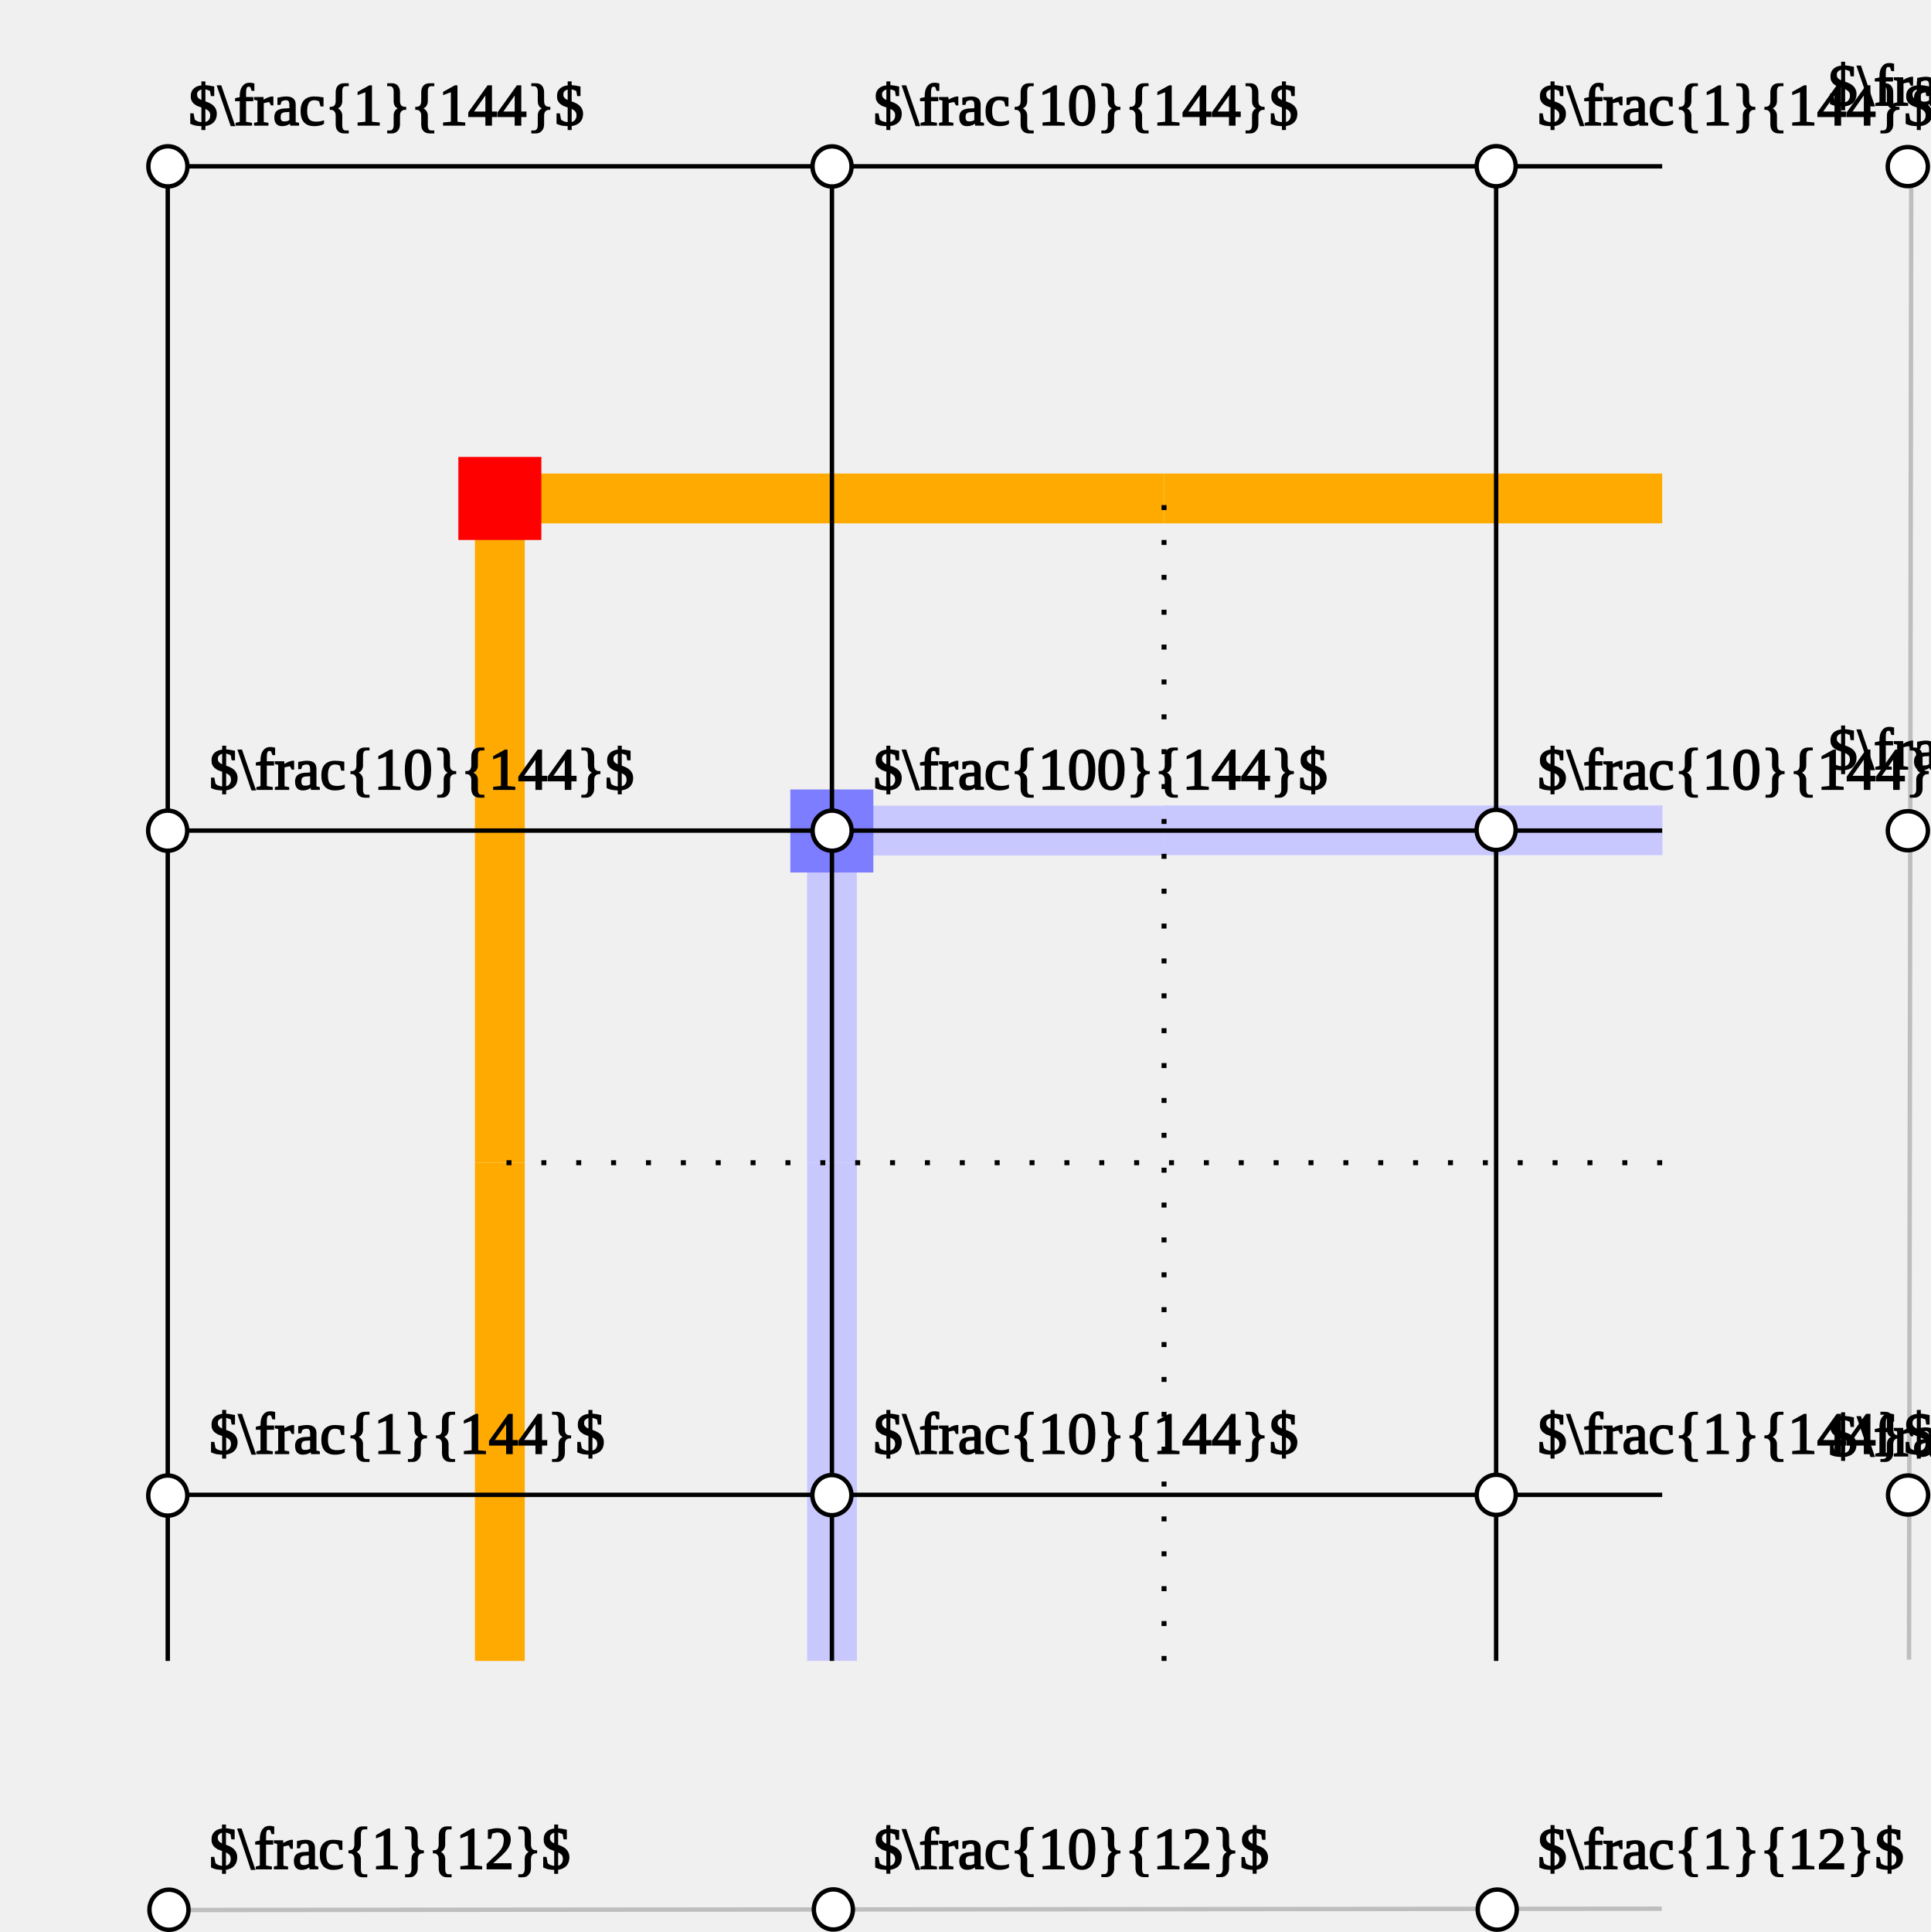
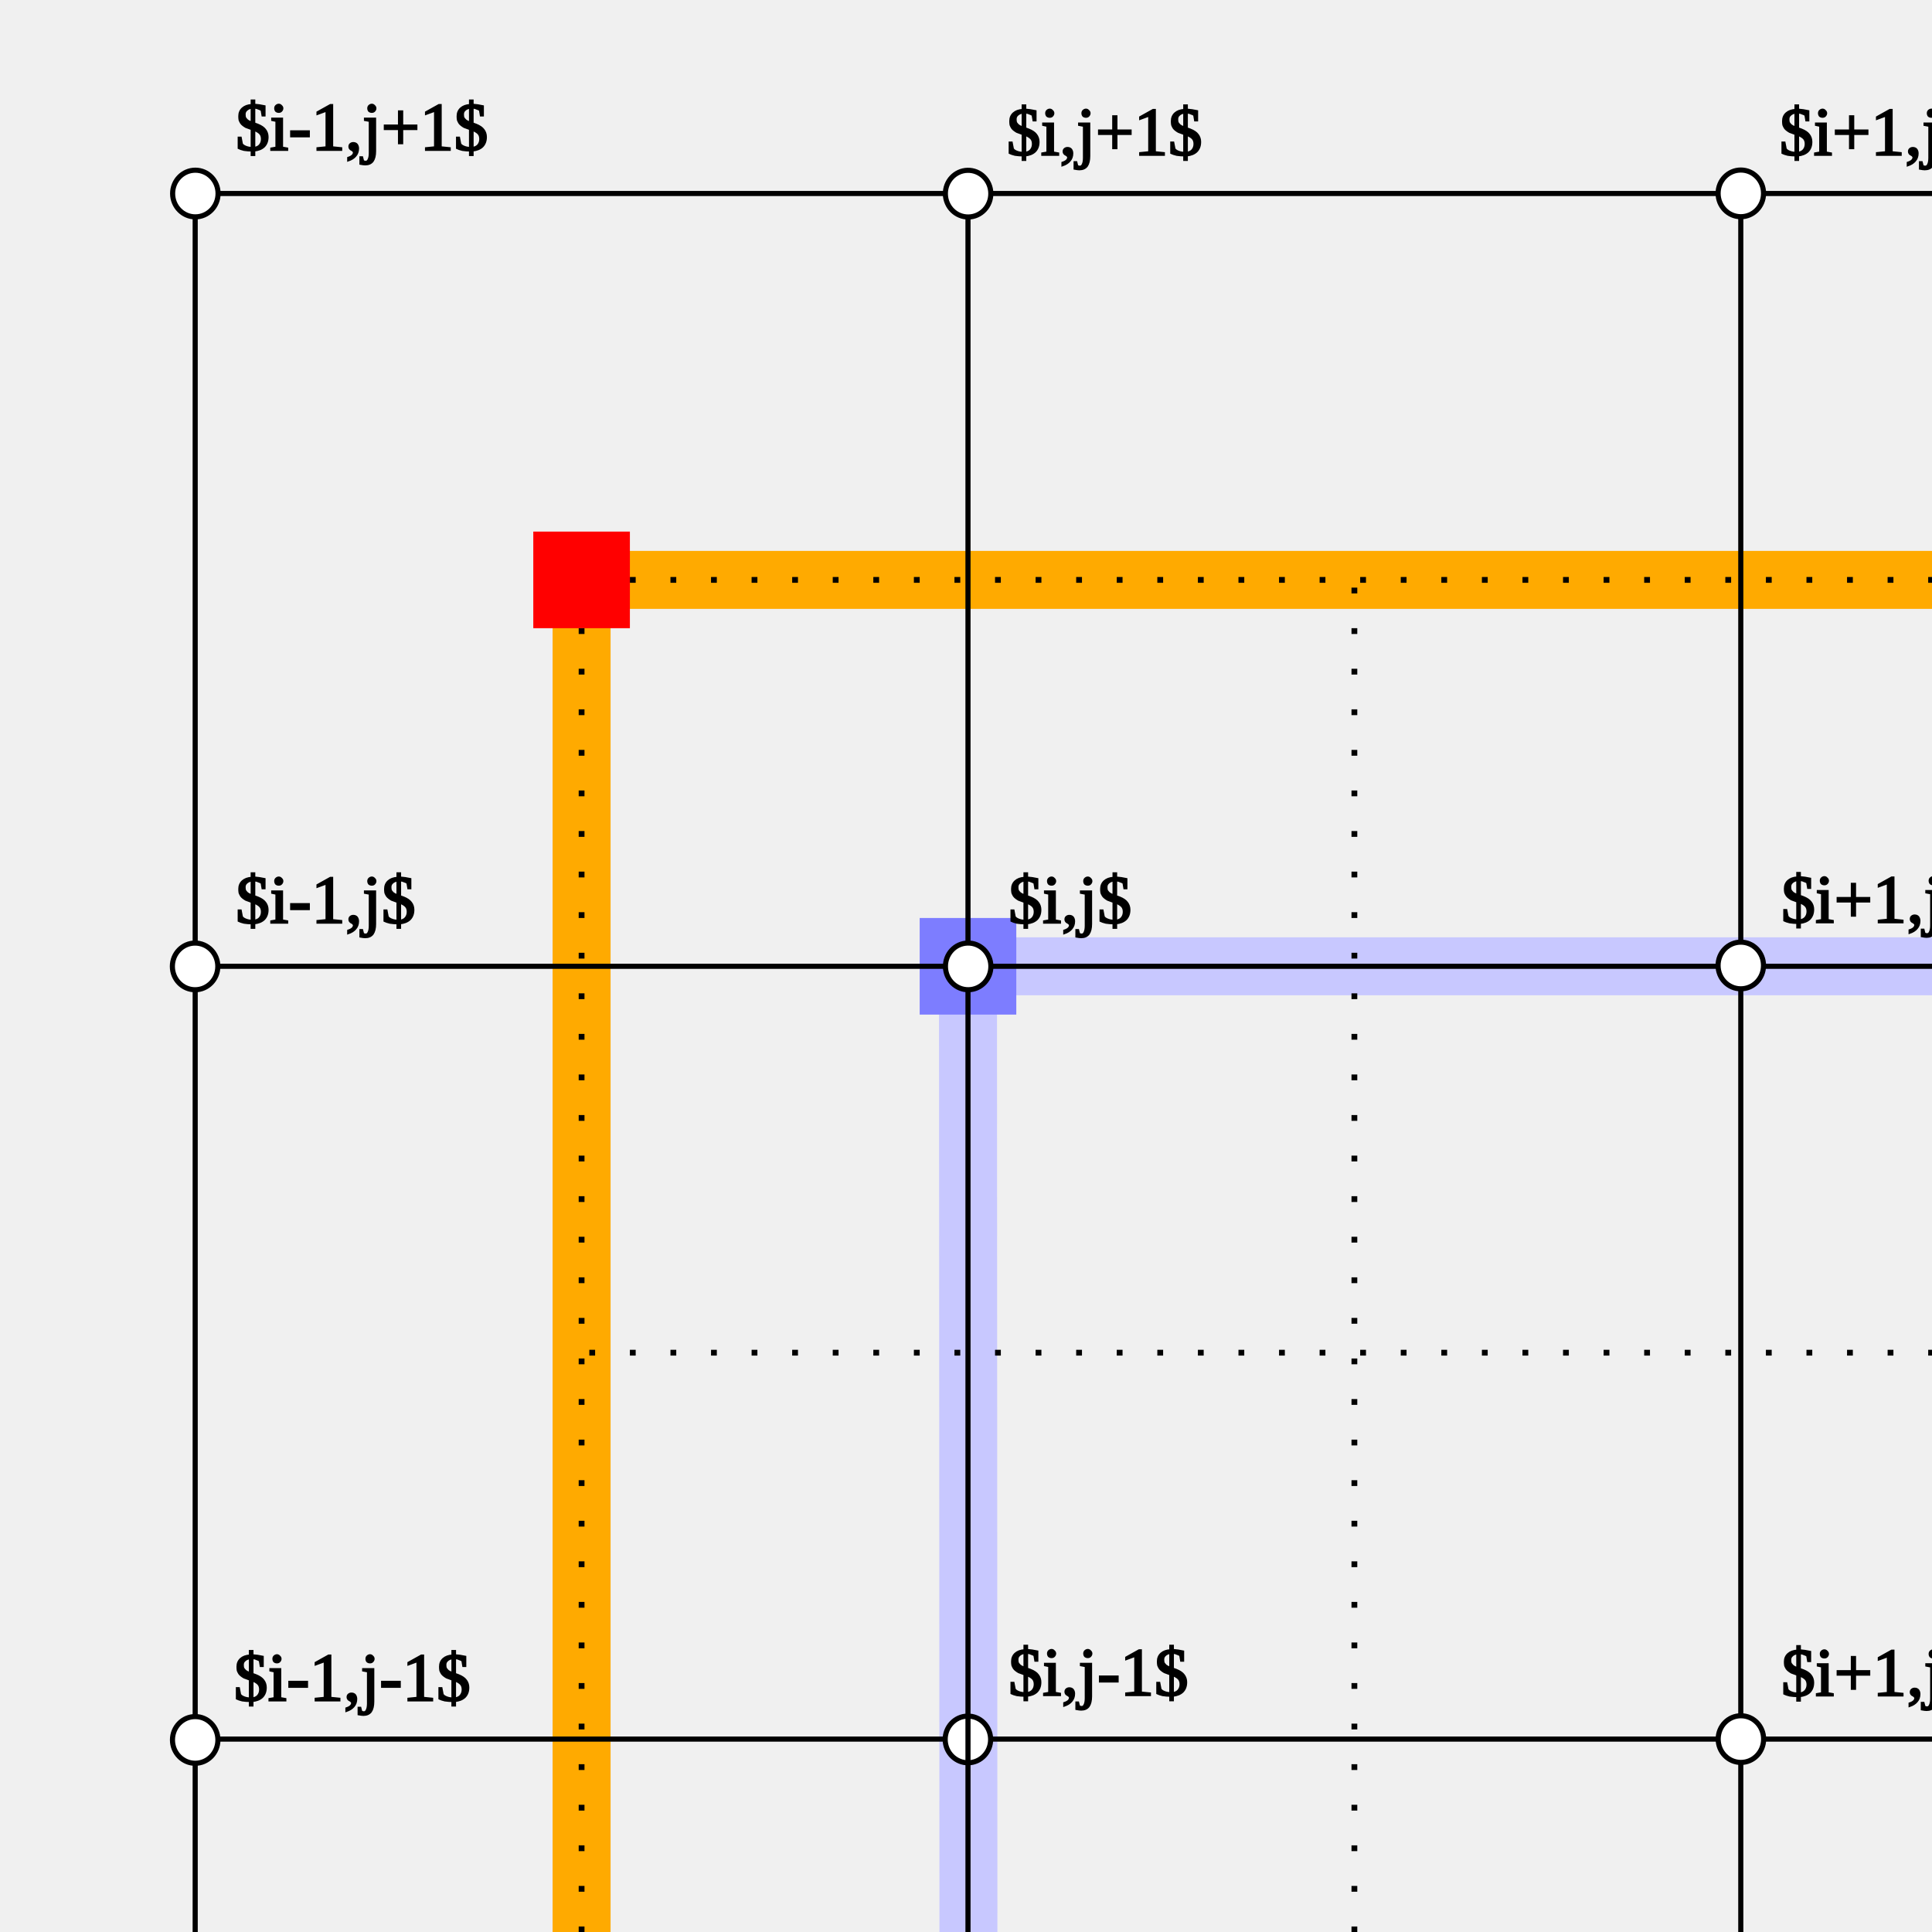
- <svg xmlns="http://www.w3.org/2000/svg" width="116.252mm" height="116.339mm" viewBox="0 0 116.252 116.339" version="1.1" id="svg5">
+ <svg xmlns="http://www.w3.org/2000/svg" width="100mm" height="100mm" viewBox="0 0 100 100" version="1.1" id="svg5">
  <defs id="defs2" />
-   <path style="fill:none;stroke:#ffaa00;stroke-width:3;stroke-opacity:1;fill-opacity:1" d="M 100.103,30.015 H 70.103" id="path953" />
-   <path style="fill:none;fill-opacity:1;stroke:#c8c8ff;stroke-width:3;stroke-opacity:1" d="m 100.12,49.998 h -30" id="path953-9" />
-   <path style="fill:#ffffff;fill-opacity:1;stroke:#000000;stroke-width:0.265;stroke-opacity:1" d="m 90.103,100.015 0,-90" id="path2115" />
-   <path style="fill:#ffffff;fill-opacity:1;stroke:#000000;stroke-width:0.265;stroke-opacity:1" d="m 10.103,10.015 0,90" id="path2111" />
-   <path style="fill:#ffc98a;fill-opacity:1;stroke:#ffaa00;stroke-width:3;stroke-opacity:1" d="M 30.103,30.015 H 70.103" id="path951" />
-   <path style="fill:#726e6a;fill-opacity:1;stroke:#c8c8ff;stroke-width:3;stroke-dasharray:none;stroke-opacity:1" d="M 50.106,70.013 V 100.013" id="path12988-3" />
-   <path style="fill:#726e6a;fill-opacity:1;stroke:#c8c8ff;stroke-width:3;stroke-dasharray:none;stroke-opacity:1" d="M 50.103,48.511 V 70.015" id="path12988-3-3" />
-   <path style="fill:none;fill-opacity:1;stroke:#c8c8ff;stroke-width:3;stroke-dasharray:none;stroke-opacity:1" d="M 70.126,50.015 H 48.666" id="path953-9-8" />
-   <rect style="fill:#7d7dff;fill-opacity:1;stroke:none;stroke-width:0;stroke-dasharray:none;stroke-opacity:1" id="rect2826-0" width="5" height="5" x="47.596" y="47.539" />
-   <path style="fill:#ffffff;fill-opacity:1;stroke:#000000;stroke-width:0.265;stroke-opacity:1" d="m 50.103,10.015 0,90" id="path2113" />
-   <path style="fill:none;stroke:#000000;stroke-width:0.265;stroke-opacity:1" d="m 10.103,10.015 90,0" id="path869" />
-   <ellipse style="fill:#ffffff;fill-opacity:1;stroke:#000000;stroke-width:0.265;stroke-opacity:1" id="path923-4" cx="49.893" cy="11.046" rx="1.176" ry="1.208" transform="rotate(-1.172391)" />
+   <path style="fill:#ffc98a;fill-opacity:1;stroke:#ffaa00;stroke-width:3;stroke-opacity:1" d="M 30.103,100.015 V 30.015" id="path951-8" />
+   <path style="fill:none;fill-opacity:1;stroke:#c8c8ff;stroke-width:3;stroke-dasharray:none;stroke-opacity:1" d="m 50.103,50.015 0.023,50.016" id="path12986-2-1" />
+   <path style="fill:none;fill-opacity:1;stroke:#c8c8ff;stroke-width:3;stroke-dasharray:none;stroke-opacity:1" d="M 50.103,50.015 H 100.103" id="path12986-2-1-9" />
+   <rect style="fill:#7d7dff;fill-opacity:1;stroke:none;stroke-width:0;stroke-dasharray:none;stroke-opacity:1" id="rect2826-0" width="5" height="5" x="47.603" y="47.515" />
+   <path style="fill:#ffc98a;fill-opacity:1;stroke:#ffaa00;stroke-width:3;stroke-opacity:1" d="M 30.103,30.015 H 100.103" id="path951" />
+   <path style="fill:#ffffff;fill-opacity:1;stroke:#000000;stroke-width:0.265;stroke-opacity:1" d="m 90.103,100.015 2e-6,-90" id="path2115" />
+   <path style="fill:#ffffff;fill-opacity:1;stroke:#000000;stroke-width:0.265;stroke-opacity:1" d="m 10.103,10.015 -2e-6,90" id="path2111" />
+   <path style="fill:none;stroke:#000000;stroke-width:0.265;stroke-opacity:1" d="M 10.103,10.015 H 100.103" id="path869" />
  <ellipse style="fill:#ffffff;fill-opacity:1;stroke:#000000;stroke-width:0.265;stroke-opacity:1" id="path923-1" cx="90.105" cy="10.009" rx="1.176" ry="1.208" />
  <ellipse style="fill:#ffffff;fill-opacity:1;stroke:#000000;stroke-width:0.265;stroke-opacity:1" id="path923" cx="10.111" cy="10.017" rx="1.176" ry="1.208" />
-   <path style="fill:none;stroke:#bebebe;stroke-width:0.265;stroke-opacity:1" d="m 115.103,10.015 -0.134,89.92" id="path869-2" />
-   <ellipse style="fill:#ffffff;fill-opacity:1;stroke:#000000;stroke-width:0.265;stroke-opacity:1" id="path923-4-9" cx="50.036" cy="-114.894" rx="1.176" ry="1.208" transform="rotate(89.99388)" />
-   <ellipse style="fill:#ffffff;fill-opacity:1;stroke:#000000;stroke-width:0.265;stroke-opacity:1" id="path923-1-2" cx="90.038" cy="-114.902" rx="1.176" ry="1.208" transform="rotate(89.99388)" />
-   <ellipse style="fill:#ffffff;fill-opacity:1;stroke:#000000;stroke-width:0.265;stroke-opacity:1" id="path923-5" cx="10.044" cy="-114.894" rx="1.176" ry="1.208" transform="rotate(89.99388)" />
-   <path style="fill:#0000ff;fill-opacity:0.106;stroke:#ffaa00;stroke-width:3;stroke-dasharray:none;stroke-opacity:1" d="m 30.103,30.015 v 26.616 13.384" id="path12986" />
-   <path style="fill:none;stroke:#000000;stroke-width:0.265;stroke-opacity:1" d="m 10.103,50.015 90,0" id="path869-4" />
-   <ellipse style="fill:#ffffff;fill-opacity:1;stroke:#000000;stroke-width:0.265;stroke-opacity:1" id="path923-4-7" cx="49.078" cy="51.035" rx="1.176" ry="1.208" transform="rotate(-1.172391)" />
+   <path style="fill:none;stroke:#000000;stroke-width:0.265;stroke-opacity:1" d="M 10.103,50.015 H 100.103" id="path869-4" />
  <ellipse style="fill:#ffffff;fill-opacity:1;stroke:#000000;stroke-width:0.265;stroke-opacity:1" id="path923-1-26" cx="90.103" cy="49.973" rx="1.176" ry="1.208" />
  <ellipse style="fill:#ffffff;fill-opacity:1;stroke:#000000;stroke-width:0.265;stroke-opacity:1" id="path923-7" cx="10.098" cy="50.021" rx="1.176" ry="1.208" />
-   <path style="fill:#726e6a;stroke:#ffaa00;stroke-width:3;stroke-opacity:1;stroke-dasharray:none;fill-opacity:1" d="M 30.103,70.015 V 100.015" id="path12988" />
-   <path style="fill:none;stroke:#000000;stroke-width:0.265;stroke-opacity:1" d="m 10.103,90.015 90,0" id="path869-46" />
+   <path style="fill:none;stroke:#000000;stroke-width:0.265;stroke-opacity:1" d="M 10.103,90.015 H 100.103" id="path869-46" />
  <ellipse style="fill:#ffffff;fill-opacity:1;stroke:#000000;stroke-width:0.265;stroke-opacity:1" id="path923-4-1" cx="48.246" cy="91.039" rx="1.176" ry="1.208" transform="rotate(-1.172391)" />
  <ellipse style="fill:#ffffff;fill-opacity:1;stroke:#000000;stroke-width:0.265;stroke-opacity:1" id="path923-1-9" cx="90.109" cy="90.015" rx="1.176" ry="1.208" />
  <ellipse style="fill:#ffffff;fill-opacity:1;stroke:#000000;stroke-width:0.265;stroke-opacity:1" id="path923-56" cx="10.103" cy="90.058" rx="1.176" ry="1.208" />
-   <path style="fill:none;stroke:#bebebe;stroke-width:0.265;stroke-opacity:1" d="m 10.103,115.015 89.975,-0.08" id="path869-46-2" />
-   <ellipse style="fill:#ffffff;fill-opacity:1;stroke:#000000;stroke-width:0.265;stroke-opacity:1" id="path923-4-1-3" cx="47.825" cy="115.984" rx="1.176" ry="1.208" transform="rotate(-1.172391)" />
-   <ellipse style="fill:#ffffff;fill-opacity:1;stroke:#000000;stroke-width:0.265;stroke-opacity:1" id="path923-1-9-9" cx="90.17" cy="114.992" rx="1.176" ry="1.208" />
-   <ellipse style="fill:#ffffff;fill-opacity:1;stroke:#000000;stroke-width:0.265;stroke-opacity:1" id="path923-56-8" cx="10.176" cy="114.999" rx="1.176" ry="1.208" />
-   <text xml:space="preserve" style="font-size:3.528px;fill:#000000;fill-opacity:1;stroke:#000000;stroke-width:0.1;stroke-opacity:1;stroke-dasharray:none" x="12.785" y="110.92" id="text2984" transform="scale(0.9858221,1.014382)">
-     <tspan id="tspan2982" style="font-size:3.528px;fill:#000000;fill-opacity:1;stroke-width:0.1;stroke-dasharray:none" x="12.785" y="110.92">$\frac{1}{12}$</tspan>
+   <path style="fill:#000000;fill-opacity:0;stroke:#000000;stroke-width:0.3;stroke-dasharray:0.3, 1.8" d="M 100.103,30.015 H 30.103" id="path2" />
+   <path style="fill:#ffffff;fill-opacity:1;stroke:#000000;stroke-width:0.265;stroke-opacity:1" d="m 50.103,10.015 -2e-6,90" id="path2113" />
+   <ellipse style="fill:#ffffff;fill-opacity:1;stroke:#000000;stroke-width:0.265;stroke-opacity:1" id="path923-4" cx="49.893" cy="11.046" rx="1.176" ry="1.208" transform="rotate(-1.172391)" />
+   <path style="fill:#000000;fill-opacity:0;stroke:#000000;stroke-width:0.3;stroke-dasharray:0.3, 1.8" d="m 70.103,100.015 -3e-6,-70" id="path2-8" />
+   <path style="fill:#000000;fill-opacity:0;stroke:#000000;stroke-width:0.3;stroke-dasharray:0.3, 1.8" d="m 30.103,100.015 -1e-6,-70" id="path2-8-2" />
+   <path style="fill:#000000;fill-opacity:0;stroke:#000000;stroke-width:0.3;stroke-dasharray:0.3, 1.8" d="M 100.103,70.015 H 30.103" id="path3" />
+   <text xml:space="preserve" style="font-size:3.528px;fill:#000000;fill-opacity:1;stroke:#000000;stroke-width:0.1;stroke-dasharray:none;stroke-opacity:1" x="12.103" y="88.015" id="text10908-0-5">
+     <tspan id="tspan10906-0-5" style="fill:#000000;fill-opacity:1;stroke-width:0.1;stroke-dasharray:none" x="12.103" y="88.015">$i-1,j-1$</tspan>
  </text>
-   <text xml:space="preserve" style="font-size:3.528px;fill:#000000;fill-opacity:1;stroke:#000000;stroke-width:0.1;stroke-dasharray:none;stroke-opacity:1" x="52.603" y="112.515" id="text10904">
-     <tspan id="tspan10902" style="font-size:3.528px;fill:#000000;fill-opacity:1;stroke-width:0.1;stroke-dasharray:none" x="52.603" y="112.515">$\frac{10}{12}$</tspan>
+   <text xml:space="preserve" style="font-size:3.528px;fill:#000000;fill-opacity:1;stroke:#000000;stroke-width:0.1;stroke-dasharray:none;stroke-opacity:1" x="12.197" y="47.761" id="text10908-0-5-7">
+     <tspan id="tspan10906-0-5-1" style="fill:#000000;fill-opacity:1;stroke-width:0.1;stroke-dasharray:none" x="12.197" y="47.761">$i-1,j$</tspan>
  </text>
-   <text xml:space="preserve" style="font-size:3.528px;fill:#000000;fill-opacity:1;stroke:#000000;stroke-width:0.1;stroke-opacity:1;stroke-dasharray:none" x="110.103" y="46.299" id="text10904-2">
-     <tspan id="tspan10902-2" style="font-size:3.528px;fill:#000000;fill-opacity:1;stroke-width:0.1;stroke-dasharray:none" x="110.103" y="46.299">$\frac{10}{12}$</tspan>
+   <text xml:space="preserve" style="font-size:3.528px;fill:#000000;fill-opacity:1;stroke:#000000;stroke-width:0.1;stroke-dasharray:none;stroke-opacity:1" x="12.197" y="7.761" id="text10908-0-5-5">
+     <tspan id="tspan10906-0-5-2" style="fill:#000000;fill-opacity:1;stroke-width:0.1;stroke-dasharray:none" x="12.197" y="7.761">$i-1,j+1$</tspan>
  </text>
-   <text xml:space="preserve" style="font-size:3.528px;fill:#000000;fill-opacity:1;stroke:#000000;stroke-width:0.1;stroke-opacity:1;stroke-dasharray:none" x="92.603" y="112.515" id="text10908">
-     <tspan id="tspan10906" style="fill:#000000;fill-opacity:1;stroke-width:0.1;stroke-dasharray:none" x="92.603" y="112.515">$\frac{1}{12}$</tspan>
+   <text xml:space="preserve" style="font-size:3.528px;fill:#000000;fill-opacity:1;stroke:#000000;stroke-width:0.1;stroke-dasharray:none;stroke-opacity:1" x="52.103" y="8.015" id="text10908-0-5-6">
+     <tspan id="tspan10906-0-5-14" style="fill:#000000;fill-opacity:1;stroke-width:0.1;stroke-dasharray:none" x="52.103" y="8.015">$i,j+1$</tspan>
  </text>
-   <text xml:space="preserve" style="font-size:3.528px;fill:#000000;fill-opacity:1;stroke:#000000;stroke-width:0.1;stroke-opacity:1;stroke-dasharray:none" x="110.103" y="87.655" id="text10908-0">
-     <tspan id="tspan10906-0" style="fill:#000000;fill-opacity:1;stroke-width:0.1;stroke-dasharray:none" x="110.103" y="87.655">$\frac{1}{12}$</tspan>
+   <text xml:space="preserve" style="font-size:3.528px;fill:#000000;fill-opacity:1;stroke:#000000;stroke-width:0.1;stroke-dasharray:none;stroke-opacity:1" x="52.197" y="47.761" id="text10908-0-5-3">
+     <tspan id="tspan10906-0-5-22" style="fill:#000000;fill-opacity:1;stroke-width:0.1;stroke-dasharray:none" x="52.197" y="47.761">$i,j$</tspan>
  </text>
-   <text xml:space="preserve" style="font-size:3.528px;fill:#000000;fill-opacity:1;stroke:#000000;stroke-width:0.1;stroke-opacity:1;stroke-dasharray:none" x="110.103" y="6.329" id="text10908-1">
-     <tspan id="tspan10906-08" style="fill:#000000;fill-opacity:1;stroke-width:0.1;stroke-dasharray:none" x="110.103" y="6.329">$\frac{1}{12}$</tspan>
+   <text xml:space="preserve" style="font-size:3.528px;fill:#000000;fill-opacity:1;stroke:#000000;stroke-width:0.1;stroke-dasharray:none;stroke-opacity:1" x="52.197" y="87.743" id="text10908-0-5-68">
+     <tspan id="tspan10906-0-5-5" style="fill:#000000;fill-opacity:1;stroke-width:0.1;stroke-dasharray:none" x="52.197" y="87.743">$i,j-1$</tspan>
  </text>
-   <text xml:space="preserve" style="font-size:3.528px;fill:#000000;fill-opacity:1;stroke:#000000;stroke-width:0.1;stroke-opacity:1;stroke-dasharray:none" x="11.353" y="7.515" id="text10908-1-4">
-     <tspan id="tspan10906-08-1" style="fill:#000000;fill-opacity:1;stroke-width:0.1;stroke-dasharray:none" x="11.353" y="7.515">$\frac{1}{144}$</tspan>
+   <text xml:space="preserve" style="font-size:3.528px;fill:#000000;fill-opacity:1;stroke:#000000;stroke-width:0.1;stroke-dasharray:none;stroke-opacity:1" x="92.197" y="87.761" id="text10908-0-5-61">
+     <tspan id="tspan10906-0-5-8" style="fill:#000000;fill-opacity:1;stroke-width:0.1;stroke-dasharray:none" x="92.197" y="87.761">$i+1,j-1$</tspan>
  </text>
-   <text xml:space="preserve" style="font-size:3.528px;fill:#000000;fill-opacity:1;stroke:#000000;stroke-width:0.1;stroke-opacity:1;stroke-dasharray:none" x="12.603" y="87.515" id="text10908-1-4-3">
-     <tspan id="tspan10906-08-1-8" style="fill:#000000;fill-opacity:1;stroke-width:0.1;stroke-dasharray:none" x="12.603" y="87.515">$\frac{1}{144}$</tspan>
+   <text xml:space="preserve" style="font-size:3.528px;fill:#000000;fill-opacity:1;stroke:#000000;stroke-width:0.1;stroke-dasharray:none;stroke-opacity:1" x="92.197" y="47.743" id="text10908-0-5-2">
+     <tspan id="tspan10906-0-5-7" style="fill:#000000;fill-opacity:1;stroke-width:0.1;stroke-dasharray:none" x="92.197" y="47.743">$i+1,j$</tspan>
  </text>
-   <text xml:space="preserve" style="font-size:3.528px;fill:#000000;fill-opacity:1;stroke:#000000;stroke-width:0.1;stroke-opacity:1;stroke-dasharray:none" x="92.603" y="87.515" id="text10908-1-4-1">
-     <tspan id="tspan10906-08-1-7" style="fill:#000000;fill-opacity:1;stroke-width:0.1;stroke-dasharray:none" x="92.603" y="87.515">$\frac{1}{144}$</tspan>
+   <text xml:space="preserve" style="font-size:3.528px;fill:#000000;fill-opacity:1;stroke:#000000;stroke-width:0.1;stroke-dasharray:none;stroke-opacity:1" x="92.103" y="8.015" id="text10908-0-5-54">
+     <tspan id="tspan10906-0-5-3" style="fill:#000000;fill-opacity:1;stroke-width:0.1;stroke-dasharray:none" x="92.103" y="8.015">$i+1,j+1$</tspan>
  </text>
-   <text xml:space="preserve" style="font-size:3.528px;fill:#000000;fill-opacity:1;stroke:#000000;stroke-width:0.1;stroke-opacity:1;stroke-dasharray:none" x="92.603" y="7.515" id="text10908-1-4-2">
-     <tspan id="tspan10906-08-1-9" style="fill:#000000;fill-opacity:1;stroke-width:0.1;stroke-dasharray:none" x="92.603" y="7.515">$\frac{1}{144}$</tspan>
+   <text xml:space="preserve" style="font-size:3.528px;line-height:0;font-family:Arial;-inkscape-font-specification:Arial;text-align:start;writing-mode:lr-tb;direction:ltr;text-anchor:start;fill:#000000;stroke:#000000;stroke-width:0.258" x="21.353" y="6.265" id="text1">
+     <tspan id="tspan1" style="stroke-width:0.258" x="21.353" y="6.265" />
  </text>
-   <text xml:space="preserve" style="font-size:3.528px;fill:#000000;fill-opacity:1;stroke:#000000;stroke-width:0.1;stroke-opacity:1;stroke-dasharray:none" x="52.603" y="7.515" id="text10908-1-4-0">
-     <tspan id="tspan10906-08-1-1" style="fill:#000000;fill-opacity:1;stroke-width:0.1;stroke-dasharray:none" x="52.603" y="7.515">$\frac{10}{144}$</tspan>
+   <text xml:space="preserve" style="font-size:3.528px;line-height:0;font-family:Arial;-inkscape-font-specification:Arial;text-align:start;writing-mode:lr-tb;direction:ltr;text-anchor:start;fill:#000000;stroke:#000000;stroke-width:0.258" x="96.353" y="7.515" id="text2">
+     <tspan id="tspan2" style="stroke-width:0.258" x="96.353" y="7.515" />
  </text>
-   <text xml:space="preserve" style="font-size:3.528px;fill:#000000;fill-opacity:1;stroke:#000000;stroke-width:0.1;stroke-dasharray:none;stroke-opacity:1" x="92.603" y="47.515" id="text10908-1-4-0-5">
-     <tspan id="tspan10906-08-1-1-5" style="fill:#000000;fill-opacity:1;stroke-width:0.1;stroke-dasharray:none" x="92.603" y="47.515">$\frac{10}{144}$</tspan>
-   </text>
-   <text xml:space="preserve" style="font-size:3.528px;fill:#000000;fill-opacity:1;stroke:#000000;stroke-width:0.1;stroke-opacity:1;stroke-dasharray:none" x="12.603" y="47.515" id="text10908-1-4-0-7">
-     <tspan id="tspan10906-08-1-1-8" style="fill:#000000;fill-opacity:1;stroke-width:0.1;stroke-dasharray:none" x="12.603" y="47.515">$\frac{10}{144}$</tspan>
-   </text>
-   <text xml:space="preserve" style="font-size:3.528px;fill:#000000;fill-opacity:1;stroke:#000000;stroke-width:0.1;stroke-opacity:1;stroke-dasharray:none" x="52.603" y="87.515" id="text10908-1-4-0-3">
-     <tspan id="tspan10906-08-1-1-0" style="fill:#000000;fill-opacity:1;stroke-width:0.1;stroke-dasharray:none" x="52.603" y="87.515">$\frac{10}{144}$</tspan>
-   </text>
-   <text xml:space="preserve" style="font-size:3.528px;fill:#000000;fill-opacity:1;stroke:#000000;stroke-width:0.1;stroke-opacity:1;stroke-dasharray:none" x="52.603" y="47.515" id="text10908-1-4-0-4">
-     <tspan id="tspan10906-08-1-1-4" style="fill:#000000;fill-opacity:1;stroke-width:0.1;stroke-dasharray:none" x="52.603" y="47.515">$\frac{100}{144}$</tspan>
-   </text>
-   <rect style="fill:#ff0000;fill-opacity:1;stroke:none;stroke-width:0;stroke-opacity:1;stroke-dasharray:none" id="rect2826" width="5" height="5" x="27.603" y="27.515" />
-   <text xml:space="preserve" style="font-size:3.528px;fill:#0000ff;fill-opacity:1;stroke:#0000ff;stroke-width:0;stroke-dasharray:none;stroke-opacity:1" x="85.103" y="85.015" id="text6810">
-     <tspan id="tspan6808" style="stroke-width:0" x="85.103" y="85.015" />
-   </text>
-   <path style="fill:#000000;fill-opacity:0;stroke:#000000;stroke-width:0.3;stroke-dasharray:0.3, 1.8" d="M 100.103,70.015 H 30.103" id="path1" />
-   <path style="fill:#000000;fill-opacity:0;stroke:#000000;stroke-width:0.3;stroke-dasharray:0.3, 1.8" d="M 70.103,100.015 V 30.015" id="path2" />
+   <ellipse style="fill:#ffffff;fill-opacity:1;stroke:#000000;stroke-width:0.265;stroke-opacity:1" id="path923-4-7" cx="49.078" cy="51.035" rx="1.176" ry="1.208" transform="rotate(-1.172391)" />
+   <rect style="fill:#ff0000;fill-opacity:1;stroke:none;stroke-width:0;stroke-dasharray:none;stroke-opacity:1" id="rect2826" width="5" height="5" x="27.603" y="27.515" />
</svg>
